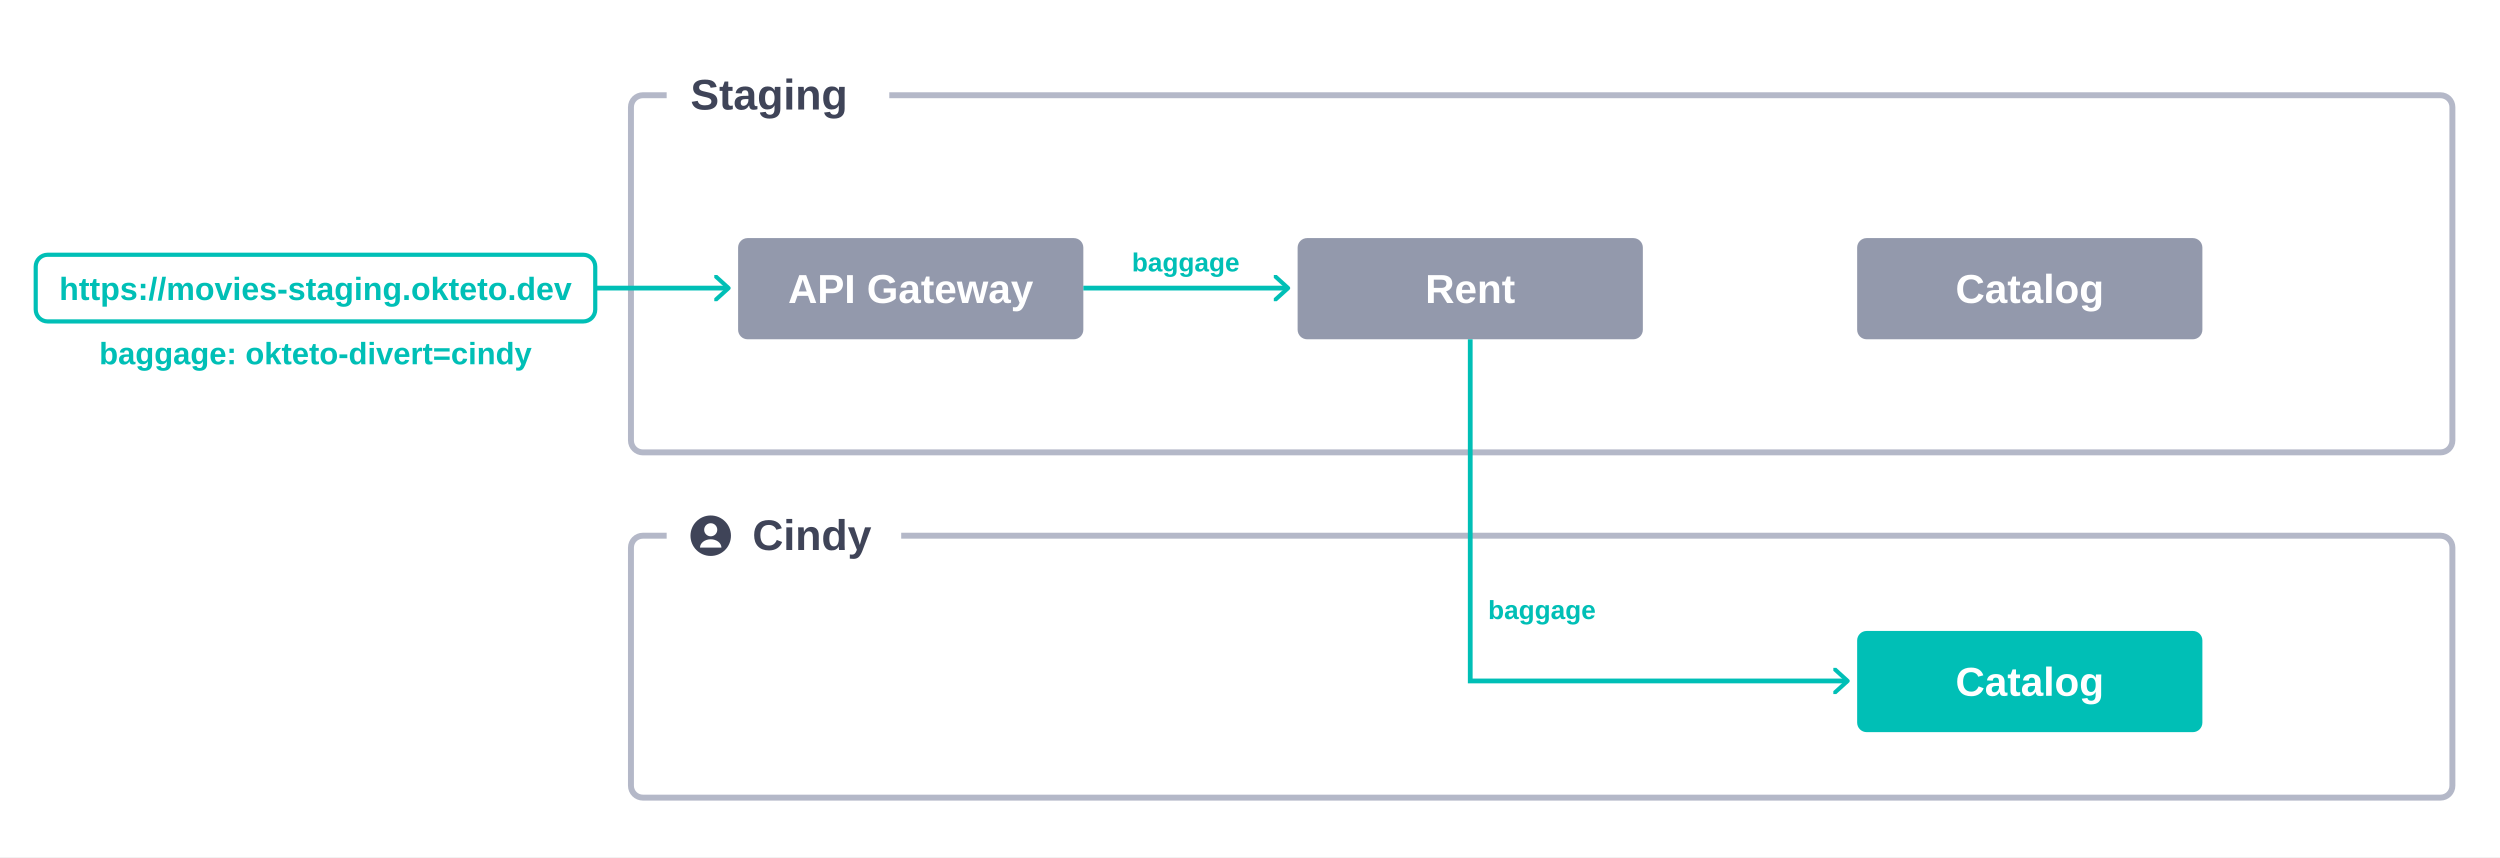
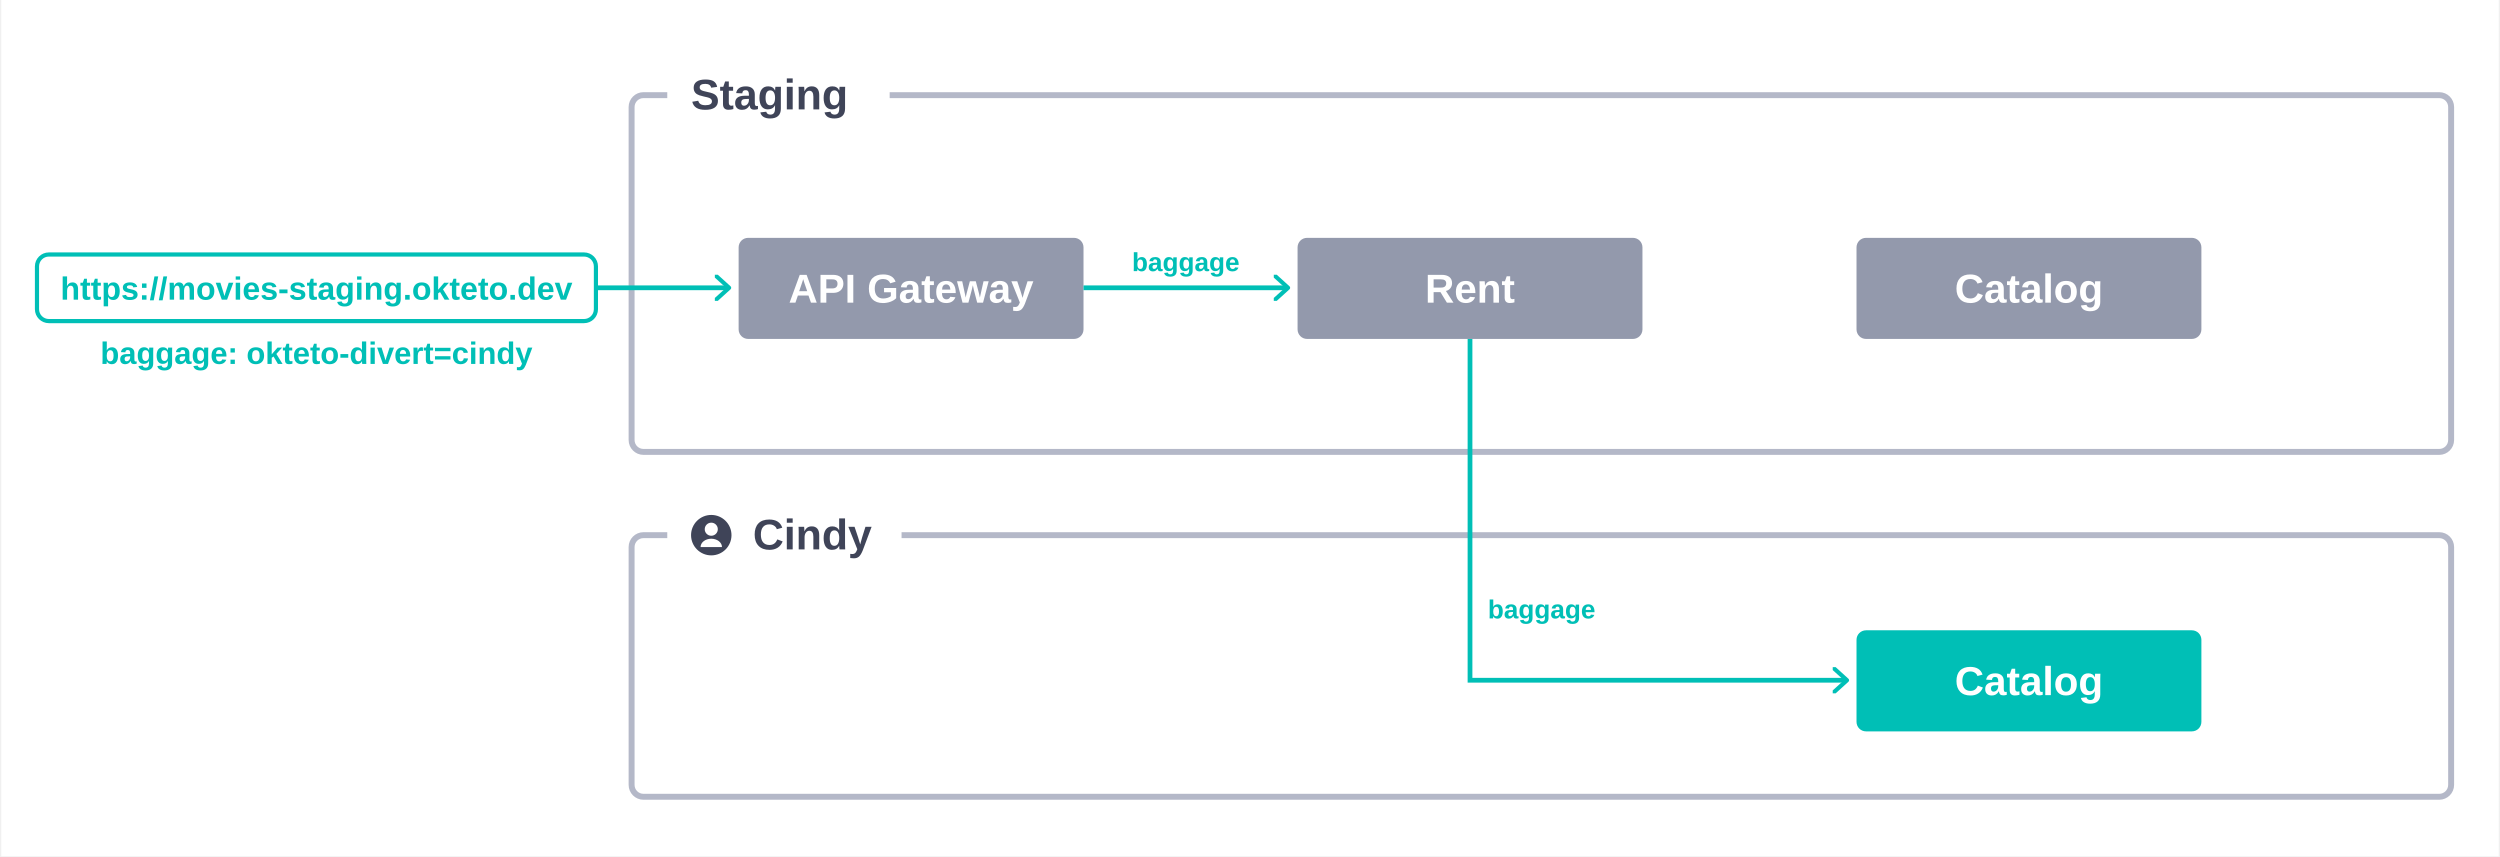
- <svg xmlns="http://www.w3.org/2000/svg" viewBox="0 0 2100 720" width="2100" height="720">
+ <svg xmlns="http://www.w3.org/2000/svg" viewBox="0 0 2100 720" width="800" height="274">
  <defs>
    <marker id="ag" viewBox="0 0 14 22" refX="12" refY="11" markerWidth="14" markerHeight="22" markerUnits="userSpaceOnUse" orient="auto">
      <path d="M1,1 L12,11 L1,21" fill="none" stroke="#9399AC" stroke-width="3.5" stroke-linecap="round" stroke-linejoin="round" />
    </marker>
    <marker id="at" viewBox="0 0 14 22" refX="12" refY="11" markerWidth="14" markerHeight="22" markerUnits="userSpaceOnUse" orient="auto">
      <path d="M1,1 L12,11 L1,21" fill="none" stroke="#00BFB6" stroke-width="3.5" stroke-linecap="round" stroke-linejoin="round" />
    </marker>
    <marker id="ab" viewBox="0 0 14 22" refX="12" refY="11" markerWidth="14" markerHeight="22" markerUnits="userSpaceOnUse" orient="auto">
      <path d="M1,1 L12,11 L1,21" fill="none" stroke="#2F7BDD" stroke-width="3.5" stroke-linecap="round" stroke-linejoin="round" />
    </marker>
  </defs>
  <rect width="100%" height="100%" fill="#fff" />
  <rect x="530" y="80" width="1530" height="300" rx="10" fill="none" stroke="#B4B8C8" stroke-width="5" />
  <rect x="560" y="70" width="187" height="20" fill="#fff" />
  <text x="580" y="92" font-family="'Avenir Next', Avenir, 'Nunito Sans', 'Helvetica Neue', Arial, sans-serif" font-size="36" font-weight="600" fill="#3F4458">Staging</text>
  <rect x="620" y="200" width="290" height="85" rx="8" fill="#9399AC" />
  <text x="765.0" y="254.5" text-anchor="middle" font-family="'Avenir Next', Avenir, 'Nunito Sans', 'Helvetica Neue', Arial, sans-serif" font-size="34" font-weight="600" fill="#fff">API Gateway</text>
  <rect x="1090" y="200" width="290" height="85" rx="8" fill="#9399AC" />
  <text x="1235.0" y="254.5" text-anchor="middle" font-family="'Avenir Next', Avenir, 'Nunito Sans', 'Helvetica Neue', Arial, sans-serif" font-size="34" font-weight="600" fill="#fff">Rent</text>
  <rect x="1560" y="200" width="290" height="85" rx="8" fill="#9399AC" />
  <text x="1705.0" y="254.5" text-anchor="middle" font-family="'Avenir Next', Avenir, 'Nunito Sans', 'Helvetica Neue', Arial, sans-serif" font-size="34" font-weight="600" fill="#fff">Catalog</text>
  <rect x="30" y="214" width="470" height="56" rx="10" fill="#fff" stroke="#00BFB6" stroke-width="3.5" />
  <text x="265.0" y="252.0" text-anchor="middle" font-family="'Avenir Next', Avenir, 'Nunito Sans', 'Helvetica Neue', Arial, sans-serif" font-size="27" font-weight="600" fill="#00BFB6">https://movies-staging.okteto.dev</text>
  <text x="265" y="306" text-anchor="middle" font-family="'Avenir Next', Avenir, 'Nunito Sans', 'Helvetica Neue', Arial, sans-serif" font-size="26" font-weight="600" fill="#00BFB6">baggage: okteto-divert=cindy</text>
  <path d="M500,242 H612" fill="none" stroke="#00BFB6" stroke-width="4" marker-end="url(#at)" />
  <path d="M910,242 H1082" fill="none" stroke="#00BFB6" stroke-width="4" marker-end="url(#at)" />
  <text x="996" y="228" text-anchor="middle" font-family="'Avenir Next', Avenir, 'Nunito Sans', 'Helvetica Neue', Arial, sans-serif" font-size="22" font-weight="600" fill="#00BFB6">baggage</text>
  <rect x="530" y="450" width="1530" height="220" rx="10" fill="none" stroke="#B4B8C8" stroke-width="5" />
  <rect x="560" y="440" width="197" height="20" fill="#fff" />
  <circle cx="597" cy="450" r="17" fill="#3F4458" />
  <circle cx="597" cy="445" r="5.5" fill="#fff" />
  <path d="M588,460 a9,7 0 0,1 18,0 z" fill="#fff" />
  <text x="632" y="462" font-family="'Avenir Next', Avenir, 'Nunito Sans', 'Helvetica Neue', Arial, sans-serif" font-size="36" font-weight="600" fill="#3F4458">Cindy</text>
  <rect x="1560" y="530" width="290" height="85" rx="8" fill="#00BFB6" />
  <text x="1705.0" y="584.5" text-anchor="middle" font-family="'Avenir Next', Avenir, 'Nunito Sans', 'Helvetica Neue', Arial, sans-serif" font-size="34" font-weight="600" fill="#fff">Catalog</text>
  <path d="M1235,285 V572 H1552" fill="none" stroke="#00BFB6" stroke-width="4" marker-end="url(#at)" />
  <text x="1250" y="520" text-anchor="start" font-family="'Avenir Next', Avenir, 'Nunito Sans', 'Helvetica Neue', Arial, sans-serif" font-size="22" font-weight="600" fill="#00BFB6">baggage</text>
</svg>
